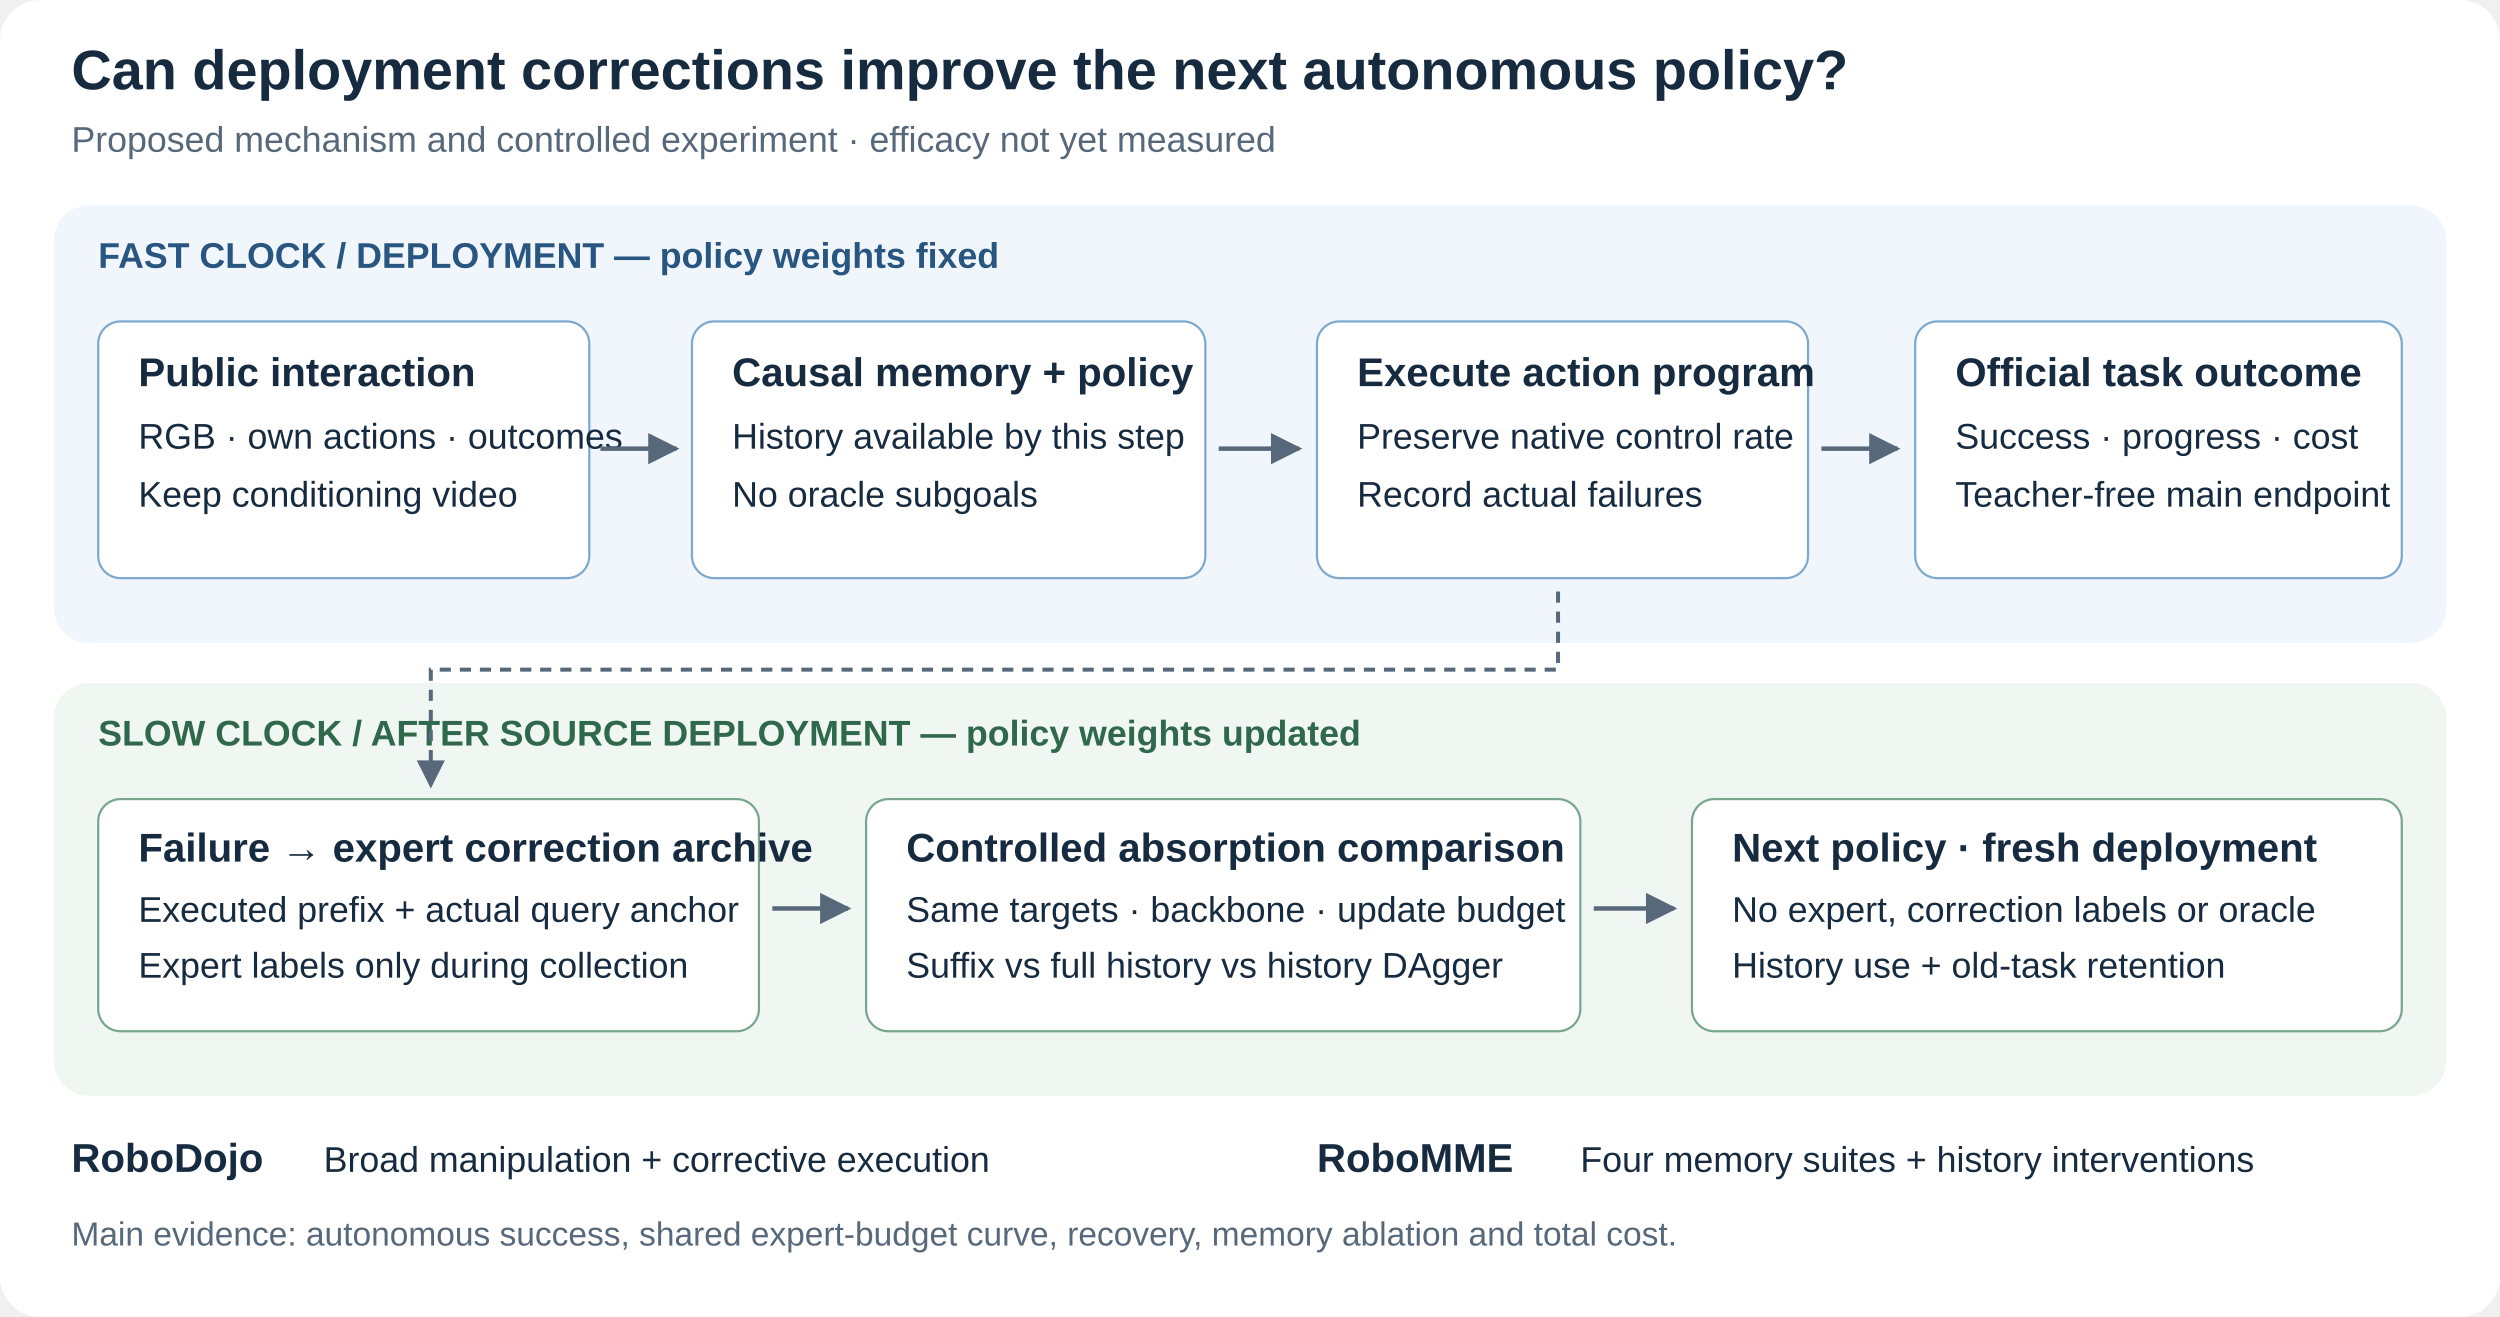
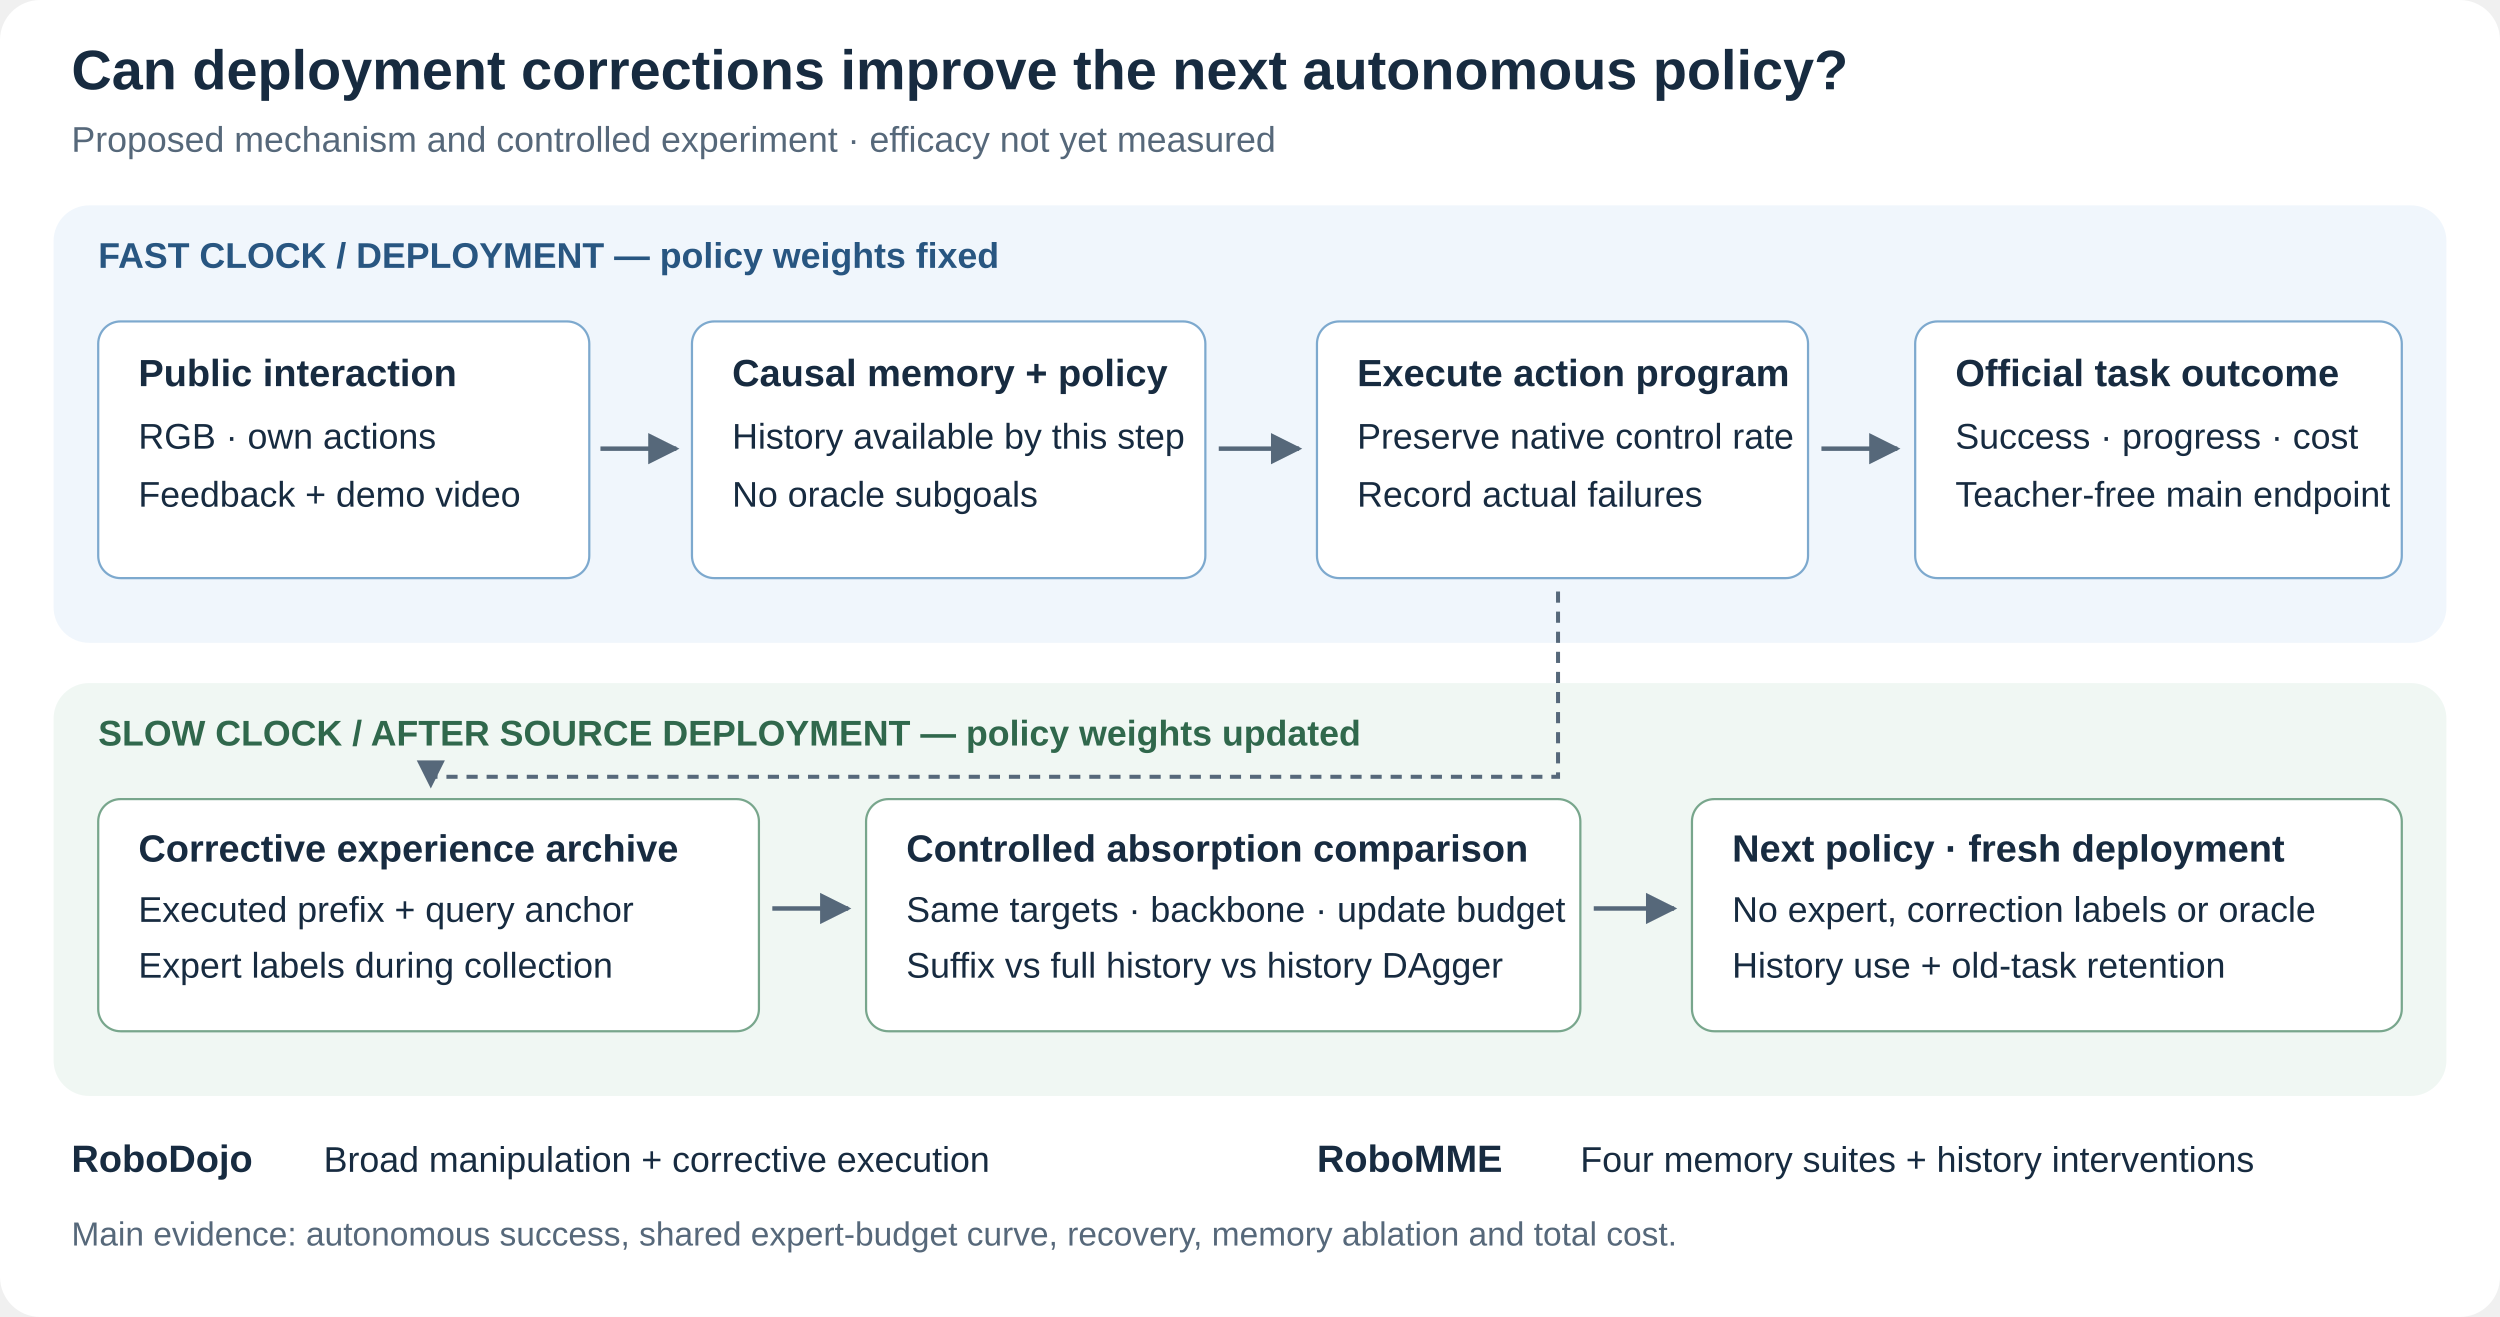
<svg xmlns="http://www.w3.org/2000/svg" width="1120" height="590" viewBox="0 0 1120 590" role="img" aria-labelledby="title desc">
  <defs>
    <marker id="arrow" viewBox="0 0 10 10" refX="9" refY="5" markerWidth="7" markerHeight="7" orient="auto-start-reverse">
      <path d="M0 0 L10 5 L0 10Z" fill="#56687a" />
    </marker>
  </defs>
  <rect width="1120" height="590" rx="18" fill="#fff" />
  <g font-family="Arial, Helvetica, sans-serif" fill="#172b40">
    <text x="32" y="40" font-size="25" font-weight="700">Can deployment corrections improve the next autonomous policy?</text>
    <text x="32" y="68" font-size="16" fill="#56687a">Proposed mechanism and controlled experiment · efficacy not yet measured</text>
    <rect x="24" y="92" width="1072" height="196" rx="16" fill="#f0f6fc" />
    <text x="44" y="120" font-size="16" font-weight="700" fill="#285681">FAST CLOCK / DEPLOYMENT — policy weights fixed</text>
    <rect x="44" y="144" width="220" height="115" rx="10" fill="#fff" stroke="#7da9ce" />
-     <text x="62" y="173" font-size="18" font-weight="700">Public interaction</text>
-     <text x="62" y="201" font-size="16">RGB · own actions · outcomes</text>
-     <text x="62" y="227" font-size="16">Keep conditioning video</text>
+     <text x="62" y="173" font-size="17" font-weight="700">Public interaction</text>
+     <text x="62" y="201" font-size="16">RGB · own actions</text>
+     <text x="62" y="227" font-size="16">Feedback + demo video</text>
    <path d="M269 201H303" stroke="#56687a" stroke-width="2" marker-end="url(#arrow)" />
    <rect x="310" y="144" width="230" height="115" rx="10" fill="#fff" stroke="#7da9ce" />
-     <text x="328" y="173" font-size="18" font-weight="700">Causal memory + policy</text>
+     <text x="328" y="173" font-size="17" font-weight="700">Causal memory + policy</text>
    <text x="328" y="201" font-size="16">History available by this step</text>
    <text x="328" y="227" font-size="16">No oracle subgoals</text>
    <path d="M546 201H582" stroke="#56687a" stroke-width="2" marker-end="url(#arrow)" />
    <rect x="590" y="144" width="220" height="115" rx="10" fill="#fff" stroke="#7da9ce" />
-     <text x="608" y="173" font-size="18" font-weight="700">Execute action program</text>
+     <text x="608" y="173" font-size="17" font-weight="700">Execute action program</text>
    <text x="608" y="201" font-size="16">Preserve native control rate</text>
    <text x="608" y="227" font-size="16">Record actual failures</text>
    <path d="M816 201H850" stroke="#56687a" stroke-width="2" marker-end="url(#arrow)" />
    <rect x="858" y="144" width="218" height="115" rx="10" fill="#fff" stroke="#7da9ce" />
-     <text x="876" y="173" font-size="18" font-weight="700">Official task outcome</text>
+     <text x="876" y="173" font-size="17" font-weight="700">Official task outcome</text>
    <text x="876" y="201" font-size="16">Success · progress · cost</text>
    <text x="876" y="227" font-size="16">Teacher-free main endpoint</text>
    <rect x="24" y="306" width="1072" height="185" rx="16" fill="#f0f7f3" />
    <text x="44" y="334" font-size="16" font-weight="700" fill="#30684c">SLOW CLOCK / AFTER SOURCE DEPLOYMENT — policy weights updated</text>
    <rect x="44" y="358" width="296" height="104" rx="10" fill="#fff" stroke="#78a68c" />
-     <text x="62" y="386" font-size="18" font-weight="700">Failure → expert correction archive</text>
-     <text x="62" y="413" font-size="16">Executed prefix + actual query anchor</text>
-     <text x="62" y="438" font-size="16">Expert labels only during collection</text>
+     <text x="62" y="386" font-size="17" font-weight="700">Corrective experience archive</text>
+     <text x="62" y="413" font-size="16">Executed prefix + query anchor</text>
+     <text x="62" y="438" font-size="16">Expert labels during collection</text>
    <path d="M346 407H380" stroke="#56687a" stroke-width="2" marker-end="url(#arrow)" />
    <rect x="388" y="358" width="320" height="104" rx="10" fill="#fff" stroke="#78a68c" />
-     <text x="406" y="386" font-size="18" font-weight="700">Controlled absorption comparison</text>
+     <text x="406" y="386" font-size="17" font-weight="700">Controlled absorption comparison</text>
    <text x="406" y="413" font-size="16">Same targets · backbone · update budget</text>
    <text x="406" y="438" font-size="16">Suffix vs full history vs history DAgger</text>
    <path d="M714 407H750" stroke="#56687a" stroke-width="2" marker-end="url(#arrow)" />
    <rect x="758" y="358" width="318" height="104" rx="10" fill="#fff" stroke="#78a68c" />
-     <text x="776" y="386" font-size="18" font-weight="700">Next policy · fresh deployment</text>
+     <text x="776" y="386" font-size="17" font-weight="700">Next policy · fresh deployment</text>
    <text x="776" y="413" font-size="16">No expert, correction labels or oracle</text>
    <text x="776" y="438" font-size="16">History use + old-task retention</text>
-     <path d="M698 265V300H193V352" fill="none" stroke="#56687a" stroke-width="1.8" stroke-dasharray="5 4" marker-end="url(#arrow)" />
-     <text x="32" y="525" font-size="18" font-weight="700">RoboDojo</text>
+     <path d="M698 265V348H193V352" fill="none" stroke="#56687a" stroke-width="1.8" stroke-dasharray="5 4" marker-end="url(#arrow)" />
+     <text x="32" y="525" font-size="17" font-weight="700">RoboDojo</text>
    <text x="145" y="525" font-size="16">Broad manipulation + corrective execution</text>
-     <text x="590" y="525" font-size="18" font-weight="700">RoboMME</text>
+     <text x="590" y="525" font-size="17" font-weight="700">RoboMME</text>
    <text x="708" y="525" font-size="16">Four memory suites + history interventions</text>
    <text x="32" y="558" font-size="15" fill="#56687a">Main evidence: autonomous success, shared expert-budget curve, recovery, memory ablation and total cost.</text>
  </g>
</svg>
